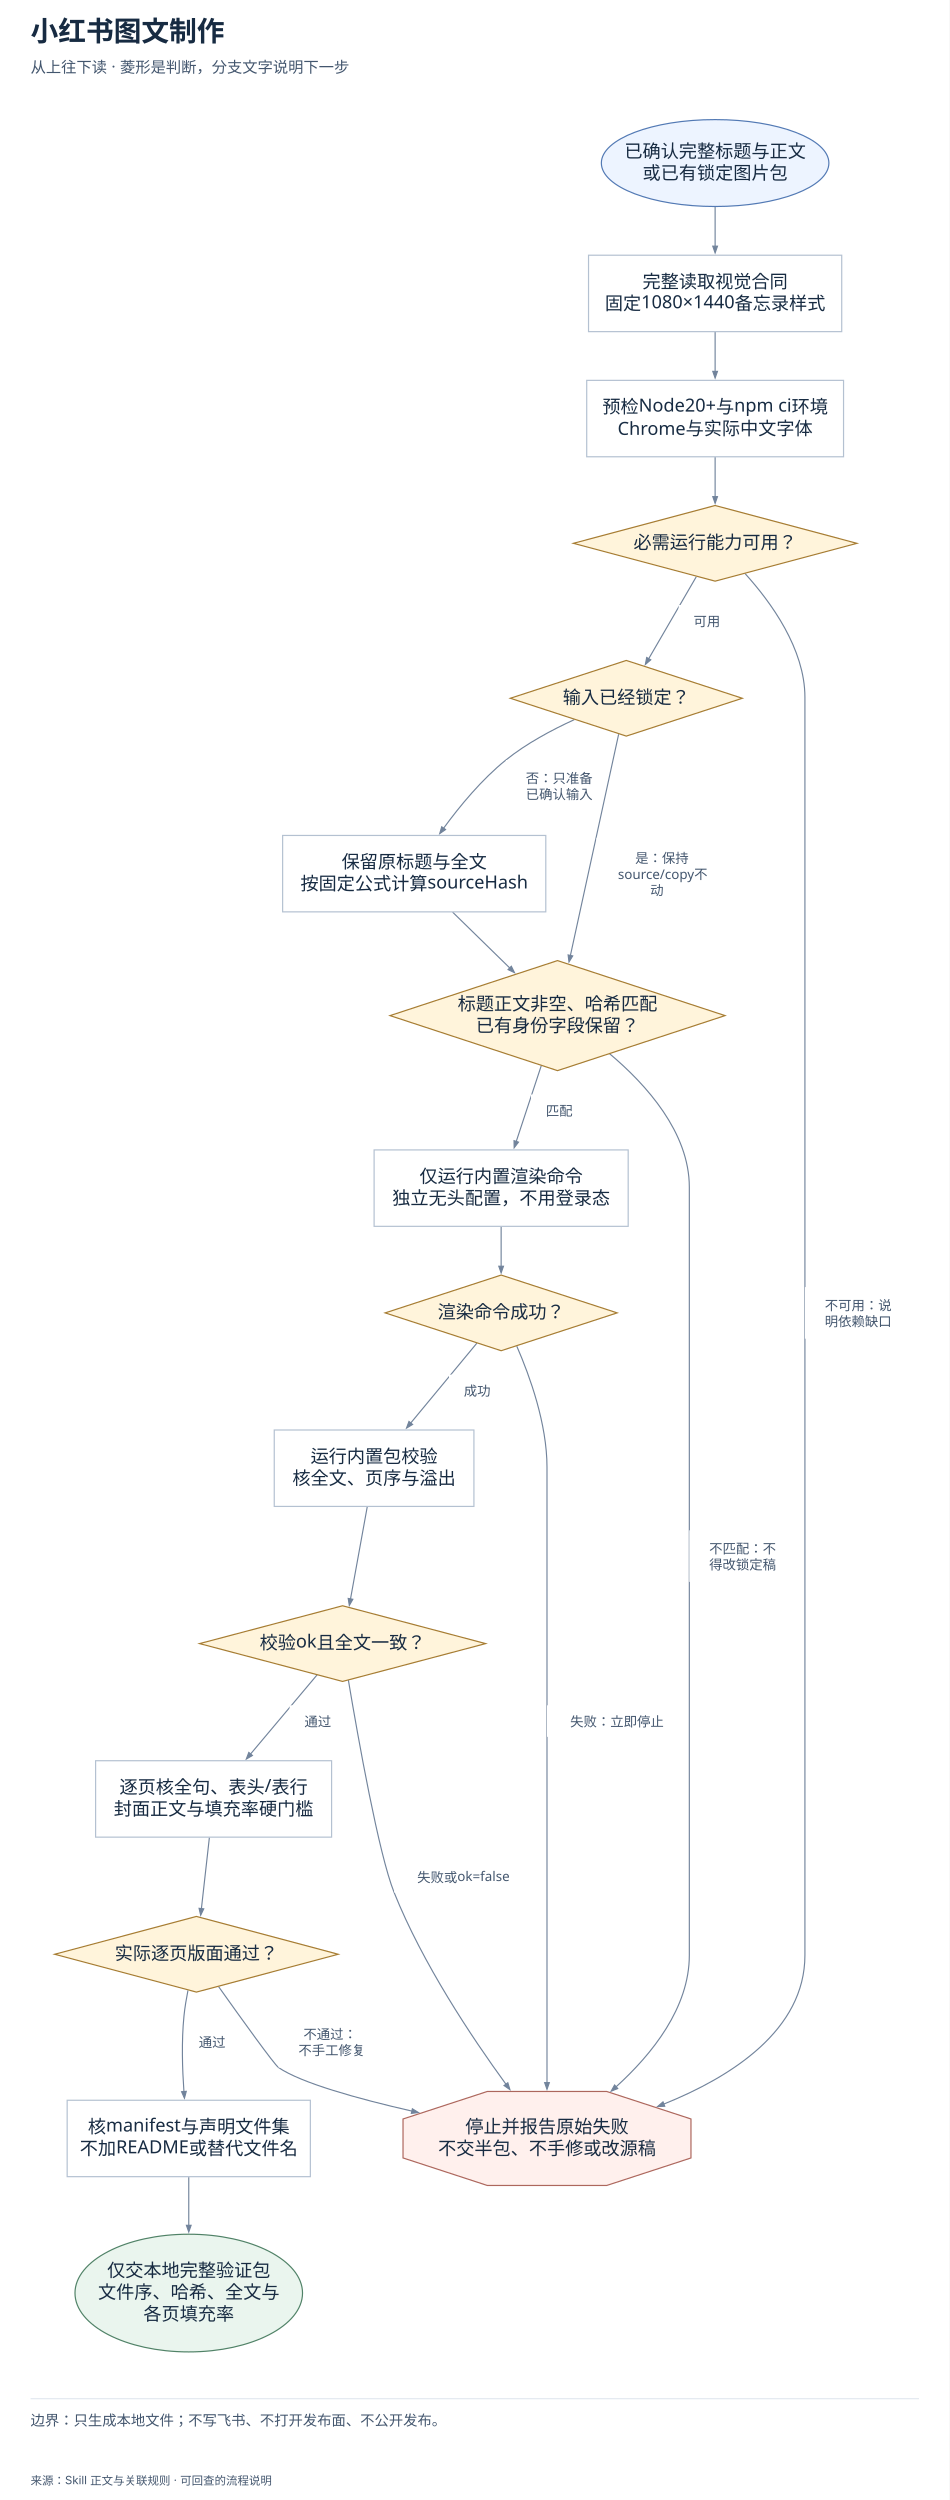
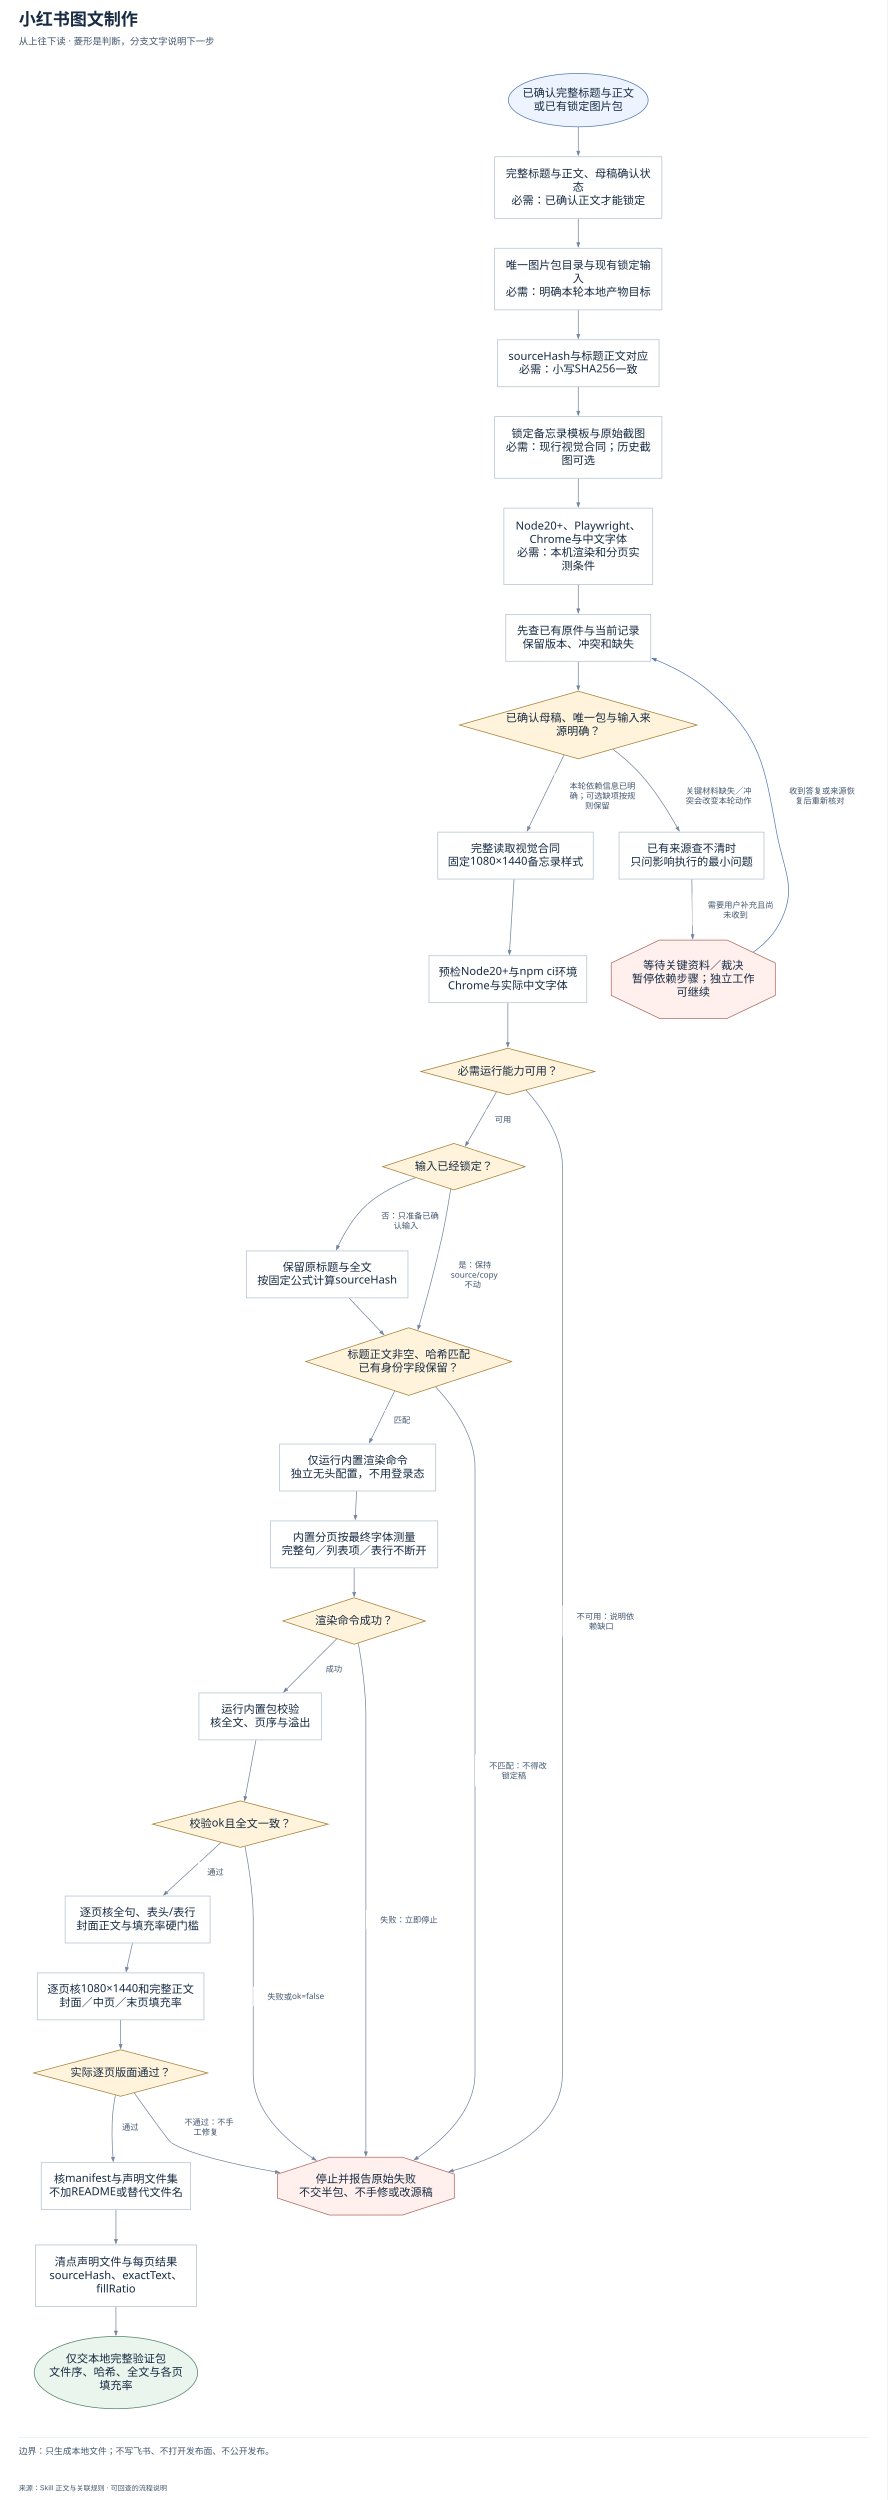
- <svg xmlns="http://www.w3.org/2000/svg" data-artifact-sha256="33e91bb0240cca66bfceb3b6b9c87e5c37dfa9dc75fcddcfcecee1eb64bec06d" viewBox="0 0 994.00 2617.00" width="994.00" height="2617.00" role="img" aria-labelledby="title desc" data-definition-sha256="56572dc84288dd070b2e36b4d9c00832b2720bd09c06213d33d8b73d52f4558b" data-renderer="viz-3.31.0">
+ <svg xmlns="http://www.w3.org/2000/svg" data-artifact-sha256="aa4b58b363f04637d751e7fc54f94263691eea1f49e1ea4b9f39abb36c2faec7" viewBox="0 0 1512.00 4261.00" width="1512.00" height="4261.00" role="img" aria-labelledby="title desc" data-entry-x="985.59" data-definition-sha256="bdb01c33995f2cccf0616adf0cca1229147ea413485b8931af1ee1e12698833a" data-renderer="viz-3.31.0">
  <rect width="100%" height="100%" fill="white" />
  <g font-family="-apple-system,BlinkMacSystemFont,PingFang SC,sans-serif" fill="#172b42">
    <text x="32" y="43" font-size="29" font-weight="600">小红书图文制作</text>
    <text x="32" y="76" font-size="16" fill="#43566e">从上往下读 · 菱形是判断，分支文字说明下一步</text>
  </g>
-   <svg x="32.00" y="100" width="930" height="2387" viewBox="0 0 930 2387">
-     <g id="graph0" class="graph" transform="scale(1 1) rotate(0) translate(25.2 2361.98)">
+   <svg x="32.00" y="100" width="1448" height="4031" viewBox="0 0 1448 4031">
+     <g id="graph0" class="graph" transform="scale(1 1) rotate(0) translate(25.2 4005.45)">
+       <g id="edge17" class="edge">
+         <path fill="none" stroke="#71839b" stroke-width="1.2" d="M928.39,-3888.87C928.39,-3875.8 928.39,-3861.3 928.39,-3847.42" />
+         <polygon fill="#71839b" stroke="#71839b" stroke-width="1.2" points="930.84,-3847.7 928.39,-3840.7 925.94,-3847.7 930.84,-3847.7" />
+       </g>
      <g id="edge1" class="edge">
-         <path fill="none" stroke="#71839b" stroke-width="1.2" d="M691.39,-2245.52C691.39,-2232.23 691.39,-2217.62 691.39,-2204.12" />
-         <polygon fill="#71839b" stroke="#71839b" stroke-width="1.2" points="693.84,-2204.25 691.39,-2197.25 688.94,-2204.25 693.84,-2204.25" />
+         <path fill="none" stroke="#71839b" stroke-width="1.2" d="M818.95,-2606.89C816.8,-2572.46 813.68,-2522.29 811.38,-2485.48" />
+         <polygon fill="#71839b" stroke="#71839b" stroke-width="1.2" points="813.84,-2485.54 810.96,-2478.71 808.95,-2485.85 813.84,-2485.54" />
      </g>
      <g id="edge2" class="edge">
-         <path fill="none" stroke="#71839b" stroke-width="1.2" d="M691.39,-2114.42C691.39,-2101.41 691.39,-2086.79 691.39,-2073.19" />
-         <polygon fill="#71839b" stroke="#71839b" stroke-width="1.2" points="693.84,-2073.25 691.39,-2066.25 688.94,-2073.25 693.84,-2073.25" />
+         <path fill="none" stroke="#71839b" stroke-width="1.2" d="M808.39,-2395.88C808.39,-2375.27 808.39,-2349.91 808.39,-2328.18" />
+         <polygon fill="#71839b" stroke="#71839b" stroke-width="1.2" points="810.84,-2328.25 808.39,-2321.25 805.94,-2328.25 810.84,-2328.25" />
+       </g>
+       <g id="edge4" class="edge">
+         <path fill="none" stroke="#71839b" stroke-width="1.2" d="M788.88,-2244.22C774.48,-2219.14 754.82,-2184.91 739.61,-2158.42" />
+         <polygon fill="#71839b" stroke="#71839b" stroke-width="1.2" points="741.76,-2157.25 736.15,-2152.4 737.51,-2159.69 741.76,-2157.25" />
+         <polygon fill="white" stroke="none" points="770.63,-2181.59 770.63,-2214.59 822.63,-2214.59 822.63,-2181.59 770.63,-2181.59" />
+         <text xml:space="preserve" text-anchor="start" x="786.13" y="-2192.49" font-family="PingFang SC" font-size="14.00" fill="#43566e">可用</text>
      </g>
      <g id="edge3" class="edge">
-         <path fill="none" stroke="#71839b" stroke-width="1.2" d="M691.39,-1983.55C691.39,-1970.46 691.39,-1955.73 691.39,-1942.07" />
-         <polygon fill="#71839b" stroke="#71839b" stroke-width="1.2" points="693.84,-1942.09 691.39,-1935.09 688.94,-1942.09 693.84,-1942.09" />
+         <path fill="none" stroke="#71839b" stroke-width="1.2" d="M839.36,-2247.5C866.41,-2217.3 901.39,-2168.48 901.39,-2117.99 901.39,-2117.99 901.39,-2117.99 901.39,-571.24 901.39,-479.07 804.47,-430.84 714.89,-405.95" />
+         <polygon fill="#71839b" stroke="#71839b" stroke-width="1.2" points="715.67,-403.63 708.27,-404.16 714.39,-408.36 715.67,-403.63" />
+         <polygon fill="white" stroke="none" points="901.39,-1315.62 901.39,-1369.62 1023.39,-1369.62 1023.39,-1315.62 901.39,-1315.62" />
+         <text xml:space="preserve" text-anchor="start" x="925.64" y="-1345.42" font-family="PingFang SC" font-size="14.00" fill="#43566e">不可用：说明依</text>
+         <text xml:space="preserve" text-anchor="start" x="946.64" y="-1328.62" font-family="PingFang SC" font-size="14.00" fill="#43566e">赖缺口</text>
+       </g>
+       <g id="edge6" class="edge">
+         <path fill="none" stroke="#71839b" stroke-width="1.2" d="M651.18,-2098.15C623.33,-2088.11 591.9,-2073.3 568.39,-2052.39 546.81,-2033.19 530.33,-2005.44 519.01,-1981.67" />
+         <polygon fill="#71839b" stroke="#71839b" stroke-width="1.2" points="521.29,-1980.76 516.13,-1975.43 516.84,-1982.81 521.29,-1980.76" />
+         <polygon fill="white" stroke="none" points="568.39,-1998.39 568.39,-2052.39 690.39,-2052.39 690.39,-1998.39 568.39,-1998.39" />
+         <text xml:space="preserve" text-anchor="start" x="592.64" y="-2028.19" font-family="PingFang SC" font-size="14.00" fill="#43566e">否：只准备已确</text>
+         <text xml:space="preserve" text-anchor="start" x="613.64" y="-2011.39" font-family="PingFang SC" font-size="14.00" fill="#43566e">认输入</text>
      </g>
      <g id="edge5" class="edge">
-         <path fill="none" stroke="#71839b" stroke-width="1.2" d="M671.67,-1858.26C657.11,-1833.18 637.24,-1798.95 621.86,-1772.46" />
-         <polygon fill="#71839b" stroke="#71839b" stroke-width="1.2" points="624,-1771.26 618.36,-1766.43 619.76,-1773.72 624,-1771.26" />
-         <polygon fill="white" stroke="none" points="653.22,-1795.63 653.22,-1828.63 705.22,-1828.63 705.22,-1795.63 653.22,-1795.63" />
-         <text xml:space="preserve" text-anchor="start" x="668.72" y="-1806.53" font-family="PingFang SC" font-size="14.00" fill="#43566e">可用</text>
-       </g>
-       <g id="edge4" class="edge">
-         <path fill="none" stroke="#71839b" stroke-width="1.2" d="M722.69,-1861.6C750.04,-1831.44 785.39,-1782.66 785.39,-1732.03 785.39,-1732.03 785.39,-1732.03 785.39,-415.26 785.39,-337.03 708.87,-288.02 637.3,-259.28" />
-         <polygon fill="#71839b" stroke="#71839b" stroke-width="1.2" points="638.61,-257.16 631.2,-256.88 636.82,-261.72 638.61,-257.16" />
-         <polygon fill="white" stroke="none" points="785.39,-1060.65 785.39,-1114.65 879.39,-1114.65 879.39,-1060.65 785.39,-1060.65" />
-         <text xml:space="preserve" text-anchor="start" x="806.14" y="-1090.45" font-family="PingFang SC" font-size="14.00" fill="#43566e">不可用：说</text>
-         <text xml:space="preserve" text-anchor="start" x="806.14" y="-1073.65" font-family="PingFang SC" font-size="14.00" fill="#43566e">明依赖缺口</text>
+         <path fill="none" stroke="#71839b" stroke-width="1.2" d="M710.97,-2078.74C707.36,-2055.53 702.23,-2025.1 696.39,-1998.39 685.07,-1946.6 669.28,-1888.5 657.18,-1846.14" />
+         <polygon fill="#71839b" stroke="#71839b" stroke-width="1.2" points="659.6,-1845.68 655.32,-1839.63 654.89,-1847.04 659.6,-1845.68" />
+         <polygon fill="white" stroke="none" points="690.5,-1895.9 690.5,-1970.9 799.5,-1970.9 799.5,-1895.9 690.5,-1895.9" />
+         <text xml:space="preserve" text-anchor="start" x="724" y="-1944.6" font-family="PingFang SC" font-size="14.00" fill="#43566e">是：保持</text>
+         <text xml:space="preserve" text-anchor="start" x="711.18" y="-1927.8" font-family="PingFang SC" font-size="14.00" fill="#43566e">source/copy</text>
+         <text xml:space="preserve" text-anchor="start" x="734.5" y="-1911" font-family="PingFang SC" font-size="14.00" fill="#43566e">不动</text>
      </g>
      <g id="edge7" class="edge">
-         <path fill="none" stroke="#71839b" stroke-width="1.2" d="M543.94,-1708.63C520.56,-1697.96 493.77,-1683.64 472.39,-1666.43 447.31,-1646.25 424.35,-1618.54 407.18,-1595.04" />
-         <polygon fill="#71839b" stroke="#71839b" stroke-width="1.2" points="409.18,-1593.62 403.1,-1589.37 405.2,-1596.48 409.18,-1593.62" />
-         <polygon fill="white" stroke="none" points="472.39,-1612.43 472.39,-1666.43 566.39,-1666.43 566.39,-1612.43 472.39,-1612.43" />
-         <text xml:space="preserve" text-anchor="start" x="493.14" y="-1642.23" font-family="PingFang SC" font-size="14.00" fill="#43566e">否：只准备</text>
-         <text xml:space="preserve" text-anchor="start" x="493.14" y="-1625.43" font-family="PingFang SC" font-size="14.00" fill="#43566e">已确认输入</text>
-       </g>
-       <g id="edge6" class="edge">
-         <path fill="none" stroke="#71839b" stroke-width="1.2" d="M590.41,-1693.43C578.21,-1637.48 554.77,-1529.99 539.89,-1461.75" />
-         <polygon fill="#71839b" stroke="#71839b" stroke-width="1.2" points="542.3,-1461.31 538.42,-1454.99 537.52,-1462.35 542.3,-1461.31" />
-         <polygon fill="white" stroke="none" points="567.18,-1509.94 567.18,-1584.94 690.18,-1584.94 690.18,-1509.94 567.18,-1509.94" />
-         <text xml:space="preserve" text-anchor="start" x="607.68" y="-1558.64" font-family="PingFang SC" font-size="14.00" fill="#43566e">是：保持</text>
-         <text xml:space="preserve" text-anchor="start" x="589.61" y="-1541.84" font-family="PingFang SC" font-size="14.00" fill="#43566e">source/copy不</text>
-         <text xml:space="preserve" text-anchor="start" x="623.43" y="-1525.04" font-family="PingFang SC" font-size="14.00" fill="#43566e">动</text>
+         <path fill="none" stroke="#71839b" stroke-width="1.2" d="M537.64,-1893.11C554.4,-1875.43 574.38,-1854.36 592.18,-1835.59" />
+         <polygon fill="#71839b" stroke="#71839b" stroke-width="1.2" points="593.83,-1837.41 596.87,-1830.64 590.28,-1834.04 593.83,-1837.41" />
+       </g>
+       <g id="edge9" class="edge">
+         <path fill="none" stroke="#71839b" stroke-width="1.2" d="M615.39,-1734.52C602.9,-1708.89 587.71,-1677.7 575.37,-1652.37" />
+         <polygon fill="#71839b" stroke="#71839b" stroke-width="1.2" points="577.7,-1651.57 572.44,-1646.35 573.3,-1653.72 577.7,-1651.57" />
+         <polygon fill="white" stroke="none" points="598.5,-1669.2 598.5,-1702.2 650.5,-1702.2 650.5,-1669.2 598.5,-1669.2" />
+         <text xml:space="preserve" text-anchor="start" x="614" y="-1680.1" font-family="PingFang SC" font-size="14.00" fill="#43566e">匹配</text>
      </g>
      <g id="edge8" class="edge">
-         <path fill="none" stroke="#71839b" stroke-width="1.2" d="M416.59,-1507.15C434.99,-1489.17 456.98,-1467.67 476.44,-1448.66" />
-         <polygon fill="#71839b" stroke="#71839b" stroke-width="1.2" points="478.06,-1450.5 481.36,-1443.85 474.64,-1446.99 478.06,-1450.5" />
+         <path fill="none" stroke="#71839b" stroke-width="1.2" d="M685.03,-1741.85C716.39,-1708.29 752.39,-1658.22 752.39,-1605.2 752.39,-1605.2 752.39,-1605.2 752.39,-571.24 752.39,-509.84 702.4,-460.81 654.25,-427.83" />
+         <polygon fill="#71839b" stroke="#71839b" stroke-width="1.2" points="655.85,-425.96 648.67,-424.09 653.12,-430.03 655.85,-425.96" />
+         <polygon fill="white" stroke="none" points="752.39,-1061.02 752.39,-1115.02 874.39,-1115.02 874.39,-1061.02 752.39,-1061.02" />
+         <text xml:space="preserve" text-anchor="start" x="776.64" y="-1090.82" font-family="PingFang SC" font-size="14.00" fill="#43566e">不匹配：不得改</text>
+         <text xml:space="preserve" text-anchor="start" x="797.64" y="-1074.02" font-family="PingFang SC" font-size="14.00" fill="#43566e">锁定稿</text>
+       </g>
+       <g id="edge28" class="edge">
+         <path fill="none" stroke="#71839b" stroke-width="1.2" d="M550.56,-1563.8C549.95,-1550.79 549.27,-1536.17 548.64,-1522.58" />
+         <polygon fill="#71839b" stroke="#71839b" stroke-width="1.2" points="551.09,-1522.51 548.32,-1515.63 546.2,-1522.74 551.09,-1522.51" />
+       </g>
+       <g id="edge11" class="edge">
+         <path fill="none" stroke="#71839b" stroke-width="1.2" d="M516.71,-1312.22C505.89,-1301.48 493.57,-1289.21 482.39,-1278.02 465.55,-1261.14 447.11,-1242.54 430.94,-1226.18" />
+         <polygon fill="#71839b" stroke="#71839b" stroke-width="1.2" points="433.03,-1224.81 426.36,-1221.56 429.54,-1228.26 433.03,-1224.81" />
+         <polygon fill="white" stroke="none" points="482.39,-1245.02 482.39,-1278.02 534.39,-1278.02 534.39,-1245.02 482.39,-1245.02" />
+         <text xml:space="preserve" text-anchor="start" x="497.89" y="-1255.92" font-family="PingFang SC" font-size="14.00" fill="#43566e">成功</text>
      </g>
      <g id="edge10" class="edge">
-         <path fill="none" stroke="#71839b" stroke-width="1.2" d="M509.48,-1346.66C501.19,-1321.56 491.27,-1291.52 483.14,-1266.91" />
-         <polygon fill="#71839b" stroke="#71839b" stroke-width="1.2" points="485.55,-1266.39 481.03,-1260.52 480.9,-1267.93 485.55,-1266.39" />
-         <polygon fill="white" stroke="none" points="498.66,-1283.24 498.66,-1316.24 550.66,-1316.24 550.66,-1283.24 498.66,-1283.24" />
-         <text xml:space="preserve" text-anchor="start" x="514.16" y="-1294.14" font-family="PingFang SC" font-size="14.00" fill="#43566e">匹配</text>
-       </g>
-       <g id="edge9" class="edge">
-         <path fill="none" stroke="#71839b" stroke-width="1.2" d="M580.93,-1358.94C619.51,-1326.5 664.39,-1276.45 664.39,-1219.24 664.39,-1219.24 664.39,-1219.24 664.39,-415.26 664.39,-360.43 625.7,-311.93 587.75,-277.54" />
-         <polygon fill="#71839b" stroke="#71839b" stroke-width="1.2" points="589.4,-275.73 582.54,-272.92 586.15,-279.4 589.4,-275.73" />
-         <polygon fill="white" stroke="none" points="664.39,-806.06 664.39,-860.06 758.39,-860.06 758.39,-806.06 664.39,-806.06" />
-         <text xml:space="preserve" text-anchor="start" x="685.14" y="-835.86" font-family="PingFang SC" font-size="14.00" fill="#43566e">不匹配：不</text>
-         <text xml:space="preserve" text-anchor="start" x="685.14" y="-819.06" font-family="PingFang SC" font-size="14.00" fill="#43566e">得改锁定稿</text>
-       </g>
-       <g id="edge11" class="edge">
-         <path fill="none" stroke="#71839b" stroke-width="1.2" d="M467.39,-1177.96C467.39,-1164.87 467.39,-1150.15 467.39,-1136.49" />
-         <polygon fill="#71839b" stroke="#71839b" stroke-width="1.2" points="469.84,-1136.5 467.39,-1129.5 464.94,-1136.5 469.84,-1136.5" />
+         <path fill="none" stroke="#71839b" stroke-width="1.2" d="M553.61,-1304.78C559.34,-1272.33 566.39,-1223.73 566.39,-1181.02 566.39,-1181.02 566.39,-1181.02 566.39,-571.24 566.39,-526.27 566.39,-475.34 566.39,-437.41" />
+         <polygon fill="#71839b" stroke="#71839b" stroke-width="1.2" points="568.84,-437.86 566.39,-430.86 563.94,-437.86 568.84,-437.86" />
+         <polygon fill="white" stroke="none" points="566.39,-817.33 566.39,-850.33 688.39,-850.33 688.39,-817.33 566.39,-817.33" />
+         <text xml:space="preserve" text-anchor="start" x="590.64" y="-828.23" font-family="PingFang SC" font-size="14.00" fill="#43566e">失败：立即停止</text>
+       </g>
+       <g id="edge12" class="edge">
+         <path fill="none" stroke="#71839b" stroke-width="1.2" d="M379.01,-1139.62C373.7,-1111.23 366.51,-1072.85 360.95,-1043.11" />
+         <polygon fill="#71839b" stroke="#71839b" stroke-width="1.2" points="363.38,-1042.8 359.68,-1036.37 358.56,-1043.7 363.38,-1042.8" />
+       </g>
+       <g id="edge14" class="edge">
+         <path fill="none" stroke="#71839b" stroke-width="1.2" d="M319.48,-965.22C293.32,-941.21 256.32,-907.26 226.64,-880.02" />
+         <polygon fill="#71839b" stroke="#71839b" stroke-width="1.2" points="228.57,-878.47 221.76,-875.54 225.26,-882.08 228.57,-878.47" />
+         <polygon fill="white" stroke="none" points="280.57,-898.82 280.57,-931.82 332.57,-931.82 332.57,-898.82 280.57,-898.82" />
+         <text xml:space="preserve" text-anchor="start" x="296.07" y="-909.72" font-family="PingFang SC" font-size="14.00" fill="#43566e">通过</text>
      </g>
      <g id="edge13" class="edge">
-         <path fill="none" stroke="#71839b" stroke-width="1.2" d="M442.06,-1056.06C422.47,-1032.4 395.01,-999.25 372.73,-972.35" />
-         <polygon fill="#71839b" stroke="#71839b" stroke-width="1.2" points="374.7,-970.88 368.35,-967.05 370.92,-974 374.7,-970.88" />
-         <polygon fill="white" stroke="none" points="412.8,-990.05 412.8,-1023.05 464.8,-1023.05 464.8,-990.05 412.8,-990.05" />
-         <text xml:space="preserve" text-anchor="start" x="428.3" y="-1000.95" font-family="PingFang SC" font-size="14.00" fill="#43566e">成功</text>
-       </g>
-       <g id="edge12" class="edge">
-         <path fill="none" stroke="#71839b" stroke-width="1.2" d="M483.78,-1052.75C497.68,-1020.83 515.39,-971.3 515.39,-926.05 515.39,-926.05 515.39,-926.05 515.39,-415.26 515.39,-370.29 515.39,-319.36 515.39,-281.44" />
-         <polygon fill="#71839b" stroke="#71839b" stroke-width="1.2" points="517.84,-281.88 515.39,-274.88 512.94,-281.88 517.84,-281.88" />
-         <polygon fill="white" stroke="none" points="515.39,-643.86 515.39,-676.86 637.39,-676.86 637.39,-643.86 515.39,-643.86" />
-         <text xml:space="preserve" text-anchor="start" x="539.64" y="-654.76" font-family="PingFang SC" font-size="14.00" fill="#43566e">失败：立即停止</text>
-       </g>
-       <g id="edge14" class="edge">
-         <path fill="none" stroke="#71839b" stroke-width="1.2" d="M327.23,-884.65C322.07,-856.26 315.1,-817.88 309.7,-788.15" />
-         <polygon fill="#71839b" stroke="#71839b" stroke-width="1.2" points="312.13,-787.85 308.47,-781.4 307.31,-788.73 312.13,-787.85" />
+         <path fill="none" stroke="#71839b" stroke-width="1.2" d="M360.4,-958.3C366.69,-925.88 374.39,-877.46 374.39,-834.83 374.39,-834.83 374.39,-834.83 374.39,-571.24 374.39,-508.86 426,-459.87 475.7,-427.15" />
+         <polygon fill="#71839b" stroke="#71839b" stroke-width="1.2" points="476.93,-429.28 481.49,-423.43 474.28,-425.16 476.93,-429.28" />
+         <polygon fill="white" stroke="none" points="374.39,-686.34 374.39,-719.34 502.39,-719.34 502.39,-686.34 374.39,-686.34" />
+         <text xml:space="preserve" text-anchor="start" x="398.48" y="-697.24" font-family="PingFang SC" font-size="14.00" fill="#43566e">失败或ok=false</text>
+       </g>
+       <g id="edge30" class="edge">
+         <path fill="none" stroke="#71839b" stroke-width="1.2" d="M168.53,-793.42C165.58,-780.29 162.26,-765.52 159.18,-751.81" />
+         <polygon fill="#71839b" stroke="#71839b" stroke-width="1.2" points="161.62,-751.51 157.69,-745.21 156.84,-752.58 161.62,-751.51" />
      </g>
      <g id="edge16" class="edge">
-         <path fill="none" stroke="#71839b" stroke-width="1.2" d="M274.72,-708.73C254.81,-685.05 227.32,-652.34 205.01,-625.8" />
-         <polygon fill="#71839b" stroke="#71839b" stroke-width="1.2" points="207.01,-624.37 200.63,-620.59 203.26,-627.52 207.01,-624.37" />
-         <polygon fill="white" stroke="none" points="245.98,-643.86 245.98,-676.86 297.98,-676.86 297.98,-643.86 245.98,-643.86" />
-         <text xml:space="preserve" text-anchor="start" x="261.48" y="-654.76" font-family="PingFang SC" font-size="14.00" fill="#43566e">通过</text>
+         <path fill="none" stroke="#71839b" stroke-width="1.2" d="M139.56,-534.44C137.83,-525.71 136.28,-516.39 135.39,-507.64 132.75,-481.49 133.64,-452.19 135.35,-428.3" />
+         <polygon fill="#71839b" stroke="#71839b" stroke-width="1.2" points="137.77,-428.74 135.87,-421.57 132.89,-428.36 137.77,-428.74" />
+         <polygon fill="white" stroke="none" points="135.39,-464.14 135.39,-497.14 187.39,-497.14 187.39,-464.14 135.39,-464.14" />
+         <text xml:space="preserve" text-anchor="start" x="150.89" y="-475.04" font-family="PingFang SC" font-size="14.00" fill="#43566e">通过</text>
      </g>
      <g id="edge15" class="edge">
-         <path fill="none" stroke="#71839b" stroke-width="1.2" d="M307.47,-703.25C317.83,-641.55 339.33,-520.92 355.39,-480.86 385.15,-406.67 436.15,-329.98 472.57,-280.03" />
-         <polygon fill="#71839b" stroke="#71839b" stroke-width="1.2" points="474.37,-281.72 476.54,-274.63 470.42,-278.82 474.37,-281.72" />
-         <polygon fill="white" stroke="none" points="355.39,-480.86 355.39,-513.86 483.39,-513.86 483.39,-480.86 355.39,-480.86" />
-         <text xml:space="preserve" text-anchor="start" x="379.48" y="-491.76" font-family="PingFang SC" font-size="14.00" fill="#43566e">失败或ok=false</text>
-       </g>
-       <g id="edge17" class="edge">
-         <path fill="none" stroke="#71839b" stroke-width="1.2" d="M161.99,-538.57C159.46,-515.99 156.26,-487.5 153.61,-463.81" />
-         <polygon fill="#71839b" stroke="#71839b" stroke-width="1.2" points="156.07,-463.8 152.86,-457.12 151.2,-464.35 156.07,-463.8" />
+         <path fill="none" stroke="#71839b" stroke-width="1.2" d="M171.61,-538.31C195.56,-504.52 230.02,-456.49 234.39,-453.64 264.44,-434.03 340.81,-416.53 412.74,-403.56" />
+         <polygon fill="#71839b" stroke="#71839b" stroke-width="1.2" points="412.78,-406.04 419.25,-402.4 411.92,-401.22 412.78,-406.04" />
+         <polygon fill="white" stroke="none" points="234.39,-453.64 234.39,-507.64 342.39,-507.64 342.39,-453.64 234.39,-453.64" />
+         <text xml:space="preserve" text-anchor="start" x="256.89" y="-483.44" font-family="PingFang SC" font-size="14.00" fill="#43566e">不通过：不手</text>
+         <text xml:space="preserve" text-anchor="start" x="272.64" y="-466.64" font-family="PingFang SC" font-size="14.00" fill="#43566e">工修复</text>
+       </g>
+       <g id="edge32" class="edge">
+         <path fill="none" stroke="#71839b" stroke-width="1.2" d="M140.39,-338.81C140.39,-323.44 140.39,-305.48 140.39,-288.54" />
+         <polygon fill="#71839b" stroke="#71839b" stroke-width="1.2" points="142.84,-288.61 140.39,-281.61 137.94,-288.61 142.84,-288.61" />
+       </g>
+       <g id="edge18" class="edge">
+         <path fill="none" stroke="#71839b" stroke-width="1.2" d="M928.39,-3733.1C928.39,-3719.71 928.39,-3705.18 928.39,-3691.39" />
+         <polygon fill="#71839b" stroke="#71839b" stroke-width="1.2" points="930.84,-3691.72 928.39,-3684.73 925.94,-3691.73 930.84,-3691.72" />
      </g>
      <g id="edge19" class="edge">
-         <path fill="none" stroke="#71839b" stroke-width="1.2" d="M139.56,-378.46C137.83,-369.73 136.28,-360.41 135.39,-351.66 132.75,-325.51 133.64,-296.21 135.35,-272.32" />
-         <polygon fill="#71839b" stroke="#71839b" stroke-width="1.2" points="137.77,-272.76 135.87,-265.59 132.89,-272.38 137.77,-272.76" />
-         <polygon fill="white" stroke="none" points="135.39,-308.16 135.39,-341.16 187.39,-341.16 187.39,-308.16 135.39,-308.16" />
-         <text xml:space="preserve" text-anchor="start" x="150.89" y="-319.06" font-family="PingFang SC" font-size="14.00" fill="#43566e">通过</text>
-       </g>
-       <g id="edge18" class="edge">
-         <path fill="none" stroke="#71839b" stroke-width="1.2" d="M171.63,-382.36C195.6,-348.6 230.08,-300.6 234.39,-297.66 258.18,-281.49 316.62,-265.18 374.07,-252.07" />
-         <polygon fill="#71839b" stroke="#71839b" stroke-width="1.2" points="374.48,-254.49 380.77,-250.56 373.4,-249.71 374.48,-254.49" />
-         <polygon fill="white" stroke="none" points="234.39,-297.66 234.39,-351.66 328.39,-351.66 328.39,-297.66 234.39,-297.66" />
-         <text xml:space="preserve" text-anchor="start" x="260.39" y="-327.46" font-family="PingFang SC" font-size="14.00" fill="#43566e">不通过：</text>
-         <text xml:space="preserve" text-anchor="start" x="255.14" y="-310.66" font-family="PingFang SC" font-size="14.00" fill="#43566e">不手工修复</text>
+         <path fill="none" stroke="#71839b" stroke-width="1.2" d="M928.39,-3576.94C928.39,-3563.35 928.39,-3548.77 928.39,-3535.39" />
+         <polygon fill="#71839b" stroke="#71839b" stroke-width="1.2" points="930.84,-3535.61 928.39,-3528.61 925.94,-3535.61 930.84,-3535.61" />
      </g>
      <g id="edge20" class="edge">
-         <path fill="none" stroke="#71839b" stroke-width="1.2" d="M140.39,-182.93C140.39,-167.59 140.39,-149.57 140.39,-132.2" />
-         <polygon fill="#71839b" stroke="#71839b" stroke-width="1.2" points="142.84,-132.56 140.39,-125.56 137.94,-132.56 142.84,-132.56" />
+         <path fill="none" stroke="#71839b" stroke-width="1.2" d="M928.39,-3445.93C928.39,-3433.06 928.39,-3418.46 928.39,-3404.41" />
+         <polygon fill="#71839b" stroke="#71839b" stroke-width="1.2" points="930.84,-3404.57 928.39,-3397.57 925.94,-3404.57 930.84,-3404.57" />
+       </g>
+       <g id="edge21" class="edge">
+         <path fill="none" stroke="#71839b" stroke-width="1.2" d="M928.39,-3290.08C928.39,-3276.88 928.39,-3262.44 928.39,-3248.39" />
+         <polygon fill="#71839b" stroke="#71839b" stroke-width="1.2" points="930.84,-3248.53 928.39,-3241.53 925.94,-3248.53 930.84,-3248.53" />
+       </g>
+       <g id="edge22" class="edge">
+         <path fill="none" stroke="#71839b" stroke-width="1.2" d="M928.39,-3108.93C928.39,-3095 928.39,-3080.5 928.39,-3067.34" />
+         <polygon fill="#71839b" stroke="#71839b" stroke-width="1.2" points="930.84,-3067.71 928.39,-3060.71 925.94,-3067.71 930.84,-3067.71" />
+       </g>
+       <g id="edge23" class="edge">
+         <path fill="none" stroke="#71839b" stroke-width="1.2" d="M928.39,-2978.05C928.39,-2965.27 928.39,-2950.71 928.39,-2936.54" />
+         <polygon fill="#71839b" stroke="#71839b" stroke-width="1.2" points="930.84,-2936.59 928.39,-2929.59 925.94,-2936.59 930.84,-2936.59" />
+       </g>
+       <g id="edge24" class="edge">
+         <path fill="none" stroke="#71839b" stroke-width="1.2" d="M904.11,-2818.68C886.15,-2781.66 861.85,-2731.56 844.24,-2695.25" />
+         <polygon fill="#71839b" stroke="#71839b" stroke-width="1.2" points="846.64,-2694.59 841.38,-2689.36 842.23,-2696.73 846.64,-2694.59" />
+         <polygon fill="white" stroke="none" points="887.62,-2712.14 887.62,-2787.14 1023.62,-2787.14 1023.62,-2712.14 887.62,-2712.14" />
+         <text xml:space="preserve" text-anchor="start" x="913.62" y="-2760.84" font-family="PingFang SC" font-size="14.00" fill="#43566e">本轮依赖信息已明</text>
+         <text xml:space="preserve" text-anchor="start" x="913.62" y="-2744.04" font-family="PingFang SC" font-size="14.00" fill="#43566e">确；可选缺项按规</text>
+         <text xml:space="preserve" text-anchor="start" x="939.87" y="-2727.24" font-family="PingFang SC" font-size="14.00" fill="#43566e">则保留</text>
+       </g>
+       <g id="edge25" class="edge">
+         <path fill="none" stroke="#71839b" stroke-width="1.2" d="M987.6,-2828.45C1003.44,-2816.2 1019.89,-2802.01 1033.39,-2787.14 1058.69,-2759.29 1081.25,-2723.3 1097.19,-2694.92" />
+         <polygon fill="#71839b" stroke="#71839b" stroke-width="1.2" points="1099.17,-2696.4 1100.43,-2689.09 1094.89,-2694.02 1099.17,-2696.4" />
+         <polygon fill="white" stroke="none" points="1085.6,-2722.64 1085.6,-2776.64 1221.6,-2776.64 1221.6,-2722.64 1085.6,-2722.64" />
+         <text xml:space="preserve" text-anchor="start" x="1111.6" y="-2752.44" font-family="PingFang SC" font-size="14.00" fill="#43566e">关键材料缺失／冲</text>
+         <text xml:space="preserve" text-anchor="start" x="1111.6" y="-2735.64" font-family="PingFang SC" font-size="14.00" fill="#43566e">突会改变本轮动作</text>
+       </g>
+       <g id="edge26" class="edge">
+         <path fill="none" stroke="#71839b" stroke-width="1.2" d="M1121.96,-2606.89C1122.34,-2580.23 1122.86,-2544.13 1123.32,-2512.1" />
+         <polygon fill="#71839b" stroke="#71839b" stroke-width="1.2" points="1125.76,-2512.48 1123.41,-2505.44 1120.86,-2512.41 1125.76,-2512.48" />
+         <polygon fill="white" stroke="none" points="1123.07,-2528.15 1123.07,-2582.15 1259.07,-2582.15 1259.07,-2528.15 1123.07,-2528.15" />
+         <text xml:space="preserve" text-anchor="start" x="1149.07" y="-2557.95" font-family="PingFang SC" font-size="14.00" fill="#43566e">需要用户补充且尚</text>
+         <text xml:space="preserve" text-anchor="start" x="1175.32" y="-2541.15" font-family="PingFang SC" font-size="14.00" fill="#43566e">未收到</text>
+       </g>
+       <g id="edge27" class="edge">
+         <path fill="none" stroke="#5279b4" stroke-width="1.2" d="M1226.48,-2482.46C1243.69,-2494.74 1259.25,-2509.84 1269.39,-2528.15 1303.65,-2589.97 1279.23,-2617.64 1266.39,-2687.14 1244.9,-2803.53 1240.54,-2849.48 1151.39,-2927.34 1125.3,-2950.13 1092.7,-2967.6 1060.55,-2980.8" />
+         <polygon fill="#5279b4" stroke="#5279b4" stroke-width="1.2" points="1059.66,-2978.52 1054.07,-2983.39 1061.48,-2983.07 1059.66,-2978.52" />
+         <polygon fill="white" stroke="none" points="1261.69,-2722.64 1261.69,-2776.64 1397.69,-2776.64 1397.69,-2722.64 1261.69,-2722.64" />
+         <text xml:space="preserve" text-anchor="start" x="1287.69" y="-2752.44" font-family="PingFang SC" font-size="14.00" fill="#43566e">收到答复或来源恢</text>
+         <text xml:space="preserve" text-anchor="start" x="1298.19" y="-2735.64" font-family="PingFang SC" font-size="14.00" fill="#43566e">复后重新核对</text>
+       </g>
+       <g id="edge29" class="edge">
+         <path fill="none" stroke="#71839b" stroke-width="1.2" d="M546.39,-1432.93C546.39,-1419.84 546.39,-1405.12 546.39,-1391.45" />
+         <polygon fill="#71839b" stroke="#71839b" stroke-width="1.2" points="548.84,-1391.47 546.39,-1384.47 543.94,-1391.47 548.84,-1391.47" />
+       </g>
+       <g id="edge31" class="edge">
+         <path fill="none" stroke="#71839b" stroke-width="1.2" d="M148.39,-662.55C148.39,-649.47 148.39,-634.74 148.39,-621.08" />
+         <polygon fill="#71839b" stroke="#71839b" stroke-width="1.2" points="150.84,-621.1 148.39,-614.1 145.94,-621.1 150.84,-621.1" />
+       </g>
+       <g id="edge33" class="edge">
+         <path fill="none" stroke="#71839b" stroke-width="1.2" d="M140.39,-173.64C140.39,-160.44 140.39,-146.05 140.39,-132.13" />
+         <polygon fill="#71839b" stroke="#71839b" stroke-width="1.2" points="142.84,-132.36 140.39,-125.36 137.94,-132.36 142.84,-132.36" />
      </g>
      <g id="node1" class="node">
-         <ellipse fill="#edf4ff" stroke="#5279b4" stroke-width="1.25" cx="691.39" cy="-2291.3" rx="119.09" ry="45.48" />
-         <text xml:space="preserve" text-anchor="middle" x="691.39" y="-2297" font-family="PingFang SC" font-size="19.00" fill="#172b42">已确认完整标题与正文</text>
-         <text xml:space="preserve" text-anchor="middle" x="691.39" y="-2274.2" font-family="PingFang SC" font-size="19.00" fill="#172b42">或已有锁定图片包</text>
+         <ellipse fill="#edf4ff" stroke="#5279b4" stroke-width="1.25" cx="928.39" cy="-3934.77" rx="119.09" ry="45.48" />
+         <text xml:space="preserve" text-anchor="middle" x="928.39" y="-3940.47" font-family="PingFang SC" font-size="19.00" fill="#172b42">已确认完整标题与正文</text>
+         <text xml:space="preserve" text-anchor="middle" x="928.39" y="-3917.67" font-family="PingFang SC" font-size="19.00" fill="#172b42">或已有锁定图片包</text>
      </g>
      <g id="node2" class="node">
-         <polygon fill="#ffffff" stroke="#b4c1d1" stroke-width="1.25" points="823.91,-2194.82 558.88,-2194.82 558.88,-2114.82 823.91,-2114.82 823.91,-2194.82" />
-         <text xml:space="preserve" text-anchor="middle" x="691.39" y="-2160.52" font-family="PingFang SC" font-size="19.00" fill="#172b42">完整读取视觉合同</text>
-         <text xml:space="preserve" text-anchor="middle" x="691.39" y="-2137.72" font-family="PingFang SC" font-size="19.00" fill="#172b42">固定1080×1440备忘录样式</text>
+         <polygon fill="#ffffff" stroke="#b4c1d1" stroke-width="1.25" points="953.91,-2687.14 688.88,-2687.14 688.88,-2607.15 953.91,-2607.15 953.91,-2687.14" />
+         <text xml:space="preserve" text-anchor="middle" x="821.39" y="-2652.84" font-family="PingFang SC" font-size="19.00" fill="#172b42">完整读取视觉合同</text>
+         <text xml:space="preserve" text-anchor="middle" x="821.39" y="-2630.04" font-family="PingFang SC" font-size="19.00" fill="#172b42">固定1080×1440备忘录样式</text>
      </g>
      <g id="node3" class="node">
-         <polygon fill="#ffffff" stroke="#b4c1d1" stroke-width="1.25" points="825.82,-2063.82 556.97,-2063.82 556.97,-1983.83 825.82,-1983.83 825.82,-2063.82" />
-         <text xml:space="preserve" text-anchor="middle" x="691.39" y="-2029.53" font-family="PingFang SC" font-size="19.00" fill="#172b42">预检Node20+与npm ci环境</text>
-         <text xml:space="preserve" text-anchor="middle" x="691.39" y="-2006.73" font-family="PingFang SC" font-size="19.00" fill="#172b42">Chrome与实际中文字体</text>
+         <polygon fill="#ffffff" stroke="#b4c1d1" stroke-width="1.25" points="942.82,-2476.47 673.97,-2476.47 673.97,-2396.47 942.82,-2396.47 942.82,-2476.47" />
+         <text xml:space="preserve" text-anchor="middle" x="808.39" y="-2442.17" font-family="PingFang SC" font-size="19.00" fill="#172b42">预检Node20+与npm ci环境</text>
+         <text xml:space="preserve" text-anchor="middle" x="808.39" y="-2419.37" font-family="PingFang SC" font-size="19.00" fill="#172b42">Chrome与实际中文字体</text>
      </g>
      <g id="node4" class="node">
-         <polygon fill="#fff4db" stroke="#a67c32" stroke-width="1.25" points="691.39,-1932.83 543,-1893.23 691.39,-1853.63 839.78,-1893.23 691.39,-1932.83" />
-         <text xml:space="preserve" text-anchor="middle" x="691.39" y="-1887.53" font-family="PingFang SC" font-size="19.00" fill="#172b42">必需运行能力可用？</text>
+         <polygon fill="#fff4db" stroke="#a67c32" stroke-width="1.25" points="808.39,-2318.79 660,-2279.19 808.39,-2239.59 956.78,-2279.19 808.39,-2318.79" />
+         <text xml:space="preserve" text-anchor="middle" x="808.39" y="-2273.49" font-family="PingFang SC" font-size="19.00" fill="#172b42">必需运行能力可用？</text>
      </g>
      <g id="node5" class="node">
-         <polygon fill="#fff4db" stroke="#a67c32" stroke-width="1.25" points="598.39,-1770.63 476.96,-1731.03 598.39,-1691.43 719.82,-1731.03 598.39,-1770.63" />
-         <text xml:space="preserve" text-anchor="middle" x="598.39" y="-1725.33" font-family="PingFang SC" font-size="19.00" fill="#172b42">输入已经锁定？</text>
+         <polygon fill="#fff4db" stroke="#a67c32" stroke-width="1.25" points="716.39,-2156.59 594.96,-2116.99 716.39,-2077.39 837.82,-2116.99 716.39,-2156.59" />
+         <text xml:space="preserve" text-anchor="middle" x="716.39" y="-2111.29" font-family="PingFang SC" font-size="19.00" fill="#172b42">输入已经锁定？</text>
      </g>
      <g id="node6" class="node">
-         <polygon fill="#ffffff" stroke="#b4c1d1" stroke-width="1.25" points="514.13,-1587.43 238.66,-1587.43 238.66,-1507.44 514.13,-1507.44 514.13,-1587.43" />
-         <text xml:space="preserve" text-anchor="middle" x="376.39" y="-1553.14" font-family="PingFang SC" font-size="19.00" fill="#172b42">保留原标题与全文</text>
-         <text xml:space="preserve" text-anchor="middle" x="376.39" y="-1530.34" font-family="PingFang SC" font-size="19.00" fill="#172b42">按固定公式计算sourceHash</text>
+         <polygon fill="#ffffff" stroke="#b4c1d1" stroke-width="1.25" points="638.13,-1973.39 362.66,-1973.39 362.66,-1893.4 638.13,-1893.4 638.13,-1973.39" />
+         <text xml:space="preserve" text-anchor="middle" x="500.39" y="-1939.1" font-family="PingFang SC" font-size="19.00" fill="#172b42">保留原标题与全文</text>
+         <text xml:space="preserve" text-anchor="middle" x="500.39" y="-1916.3" font-family="PingFang SC" font-size="19.00" fill="#172b42">按固定公式计算sourceHash</text>
      </g>
      <g id="node7" class="node">
-         <polygon fill="#fff4db" stroke="#a67c32" stroke-width="1.25" points="526.39,-1456.44 351.04,-1398.84 526.39,-1341.24 701.75,-1398.84 526.39,-1456.44" />
-         <text xml:space="preserve" text-anchor="middle" x="526.39" y="-1404.54" font-family="PingFang SC" font-size="19.00" fill="#172b42">标题正文非空、哈希匹配</text>
-         <text xml:space="preserve" text-anchor="middle" x="526.39" y="-1381.74" font-family="PingFang SC" font-size="19.00" fill="#172b42">已有身份字段保留？</text>
+         <polygon fill="#fff4db" stroke="#a67c32" stroke-width="1.25" points="639.39,-1842.4 464.04,-1784.8 639.39,-1727.2 814.75,-1784.8 639.39,-1842.4" />
+         <text xml:space="preserve" text-anchor="middle" x="639.39" y="-1790.5" font-family="PingFang SC" font-size="19.00" fill="#172b42">标题正文非空、哈希匹配</text>
+         <text xml:space="preserve" text-anchor="middle" x="639.39" y="-1767.7" font-family="PingFang SC" font-size="19.00" fill="#172b42">已有身份字段保留？</text>
      </g>
      <g id="node8" class="node">
-         <polygon fill="#ffffff" stroke="#b4c1d1" stroke-width="1.25" points="600.38,-1258.24 334.41,-1258.24 334.41,-1178.25 600.38,-1178.25 600.38,-1258.24" />
-         <text xml:space="preserve" text-anchor="middle" x="467.39" y="-1223.94" font-family="PingFang SC" font-size="19.00" fill="#172b42">仅运行内置渲染命令</text>
-         <text xml:space="preserve" text-anchor="middle" x="467.39" y="-1201.14" font-family="PingFang SC" font-size="19.00" fill="#172b42">独立无头配置，不用登录态</text>
+         <polygon fill="#ffffff" stroke="#b4c1d1" stroke-width="1.25" points="685.38,-1644.2 419.41,-1644.2 419.41,-1564.21 685.38,-1564.21 685.38,-1644.2" />
+         <text xml:space="preserve" text-anchor="middle" x="552.39" y="-1609.9" font-family="PingFang SC" font-size="19.00" fill="#172b42">仅运行内置渲染命令</text>
+         <text xml:space="preserve" text-anchor="middle" x="552.39" y="-1587.1" font-family="PingFang SC" font-size="19.00" fill="#172b42">独立无头配置，不用登录态</text>
      </g>
      <g id="node9" class="node">
-         <polygon fill="#fff4db" stroke="#a67c32" stroke-width="1.25" points="467.39,-1127.25 345.96,-1087.65 467.39,-1048.05 588.82,-1087.65 467.39,-1127.25" />
-         <text xml:space="preserve" text-anchor="middle" x="467.39" y="-1081.95" font-family="PingFang SC" font-size="19.00" fill="#172b42">渲染命令成功？</text>
+         <polygon fill="#fff4db" stroke="#a67c32" stroke-width="1.25" points="546.39,-1382.22 424.96,-1342.62 546.39,-1303.02 667.82,-1342.62 546.39,-1382.22" />
+         <text xml:space="preserve" text-anchor="middle" x="546.39" y="-1336.92" font-family="PingFang SC" font-size="19.00" fill="#172b42">渲染命令成功？</text>
      </g>
      <g id="node10" class="node">
-         <polygon fill="#ffffff" stroke="#b4c1d1" stroke-width="1.25" points="438.9,-965.05 229.88,-965.05 229.88,-885.06 438.9,-885.06 438.9,-965.05" />
-         <text xml:space="preserve" text-anchor="middle" x="334.39" y="-930.75" font-family="PingFang SC" font-size="19.00" fill="#172b42">运行内置包校验</text>
-         <text xml:space="preserve" text-anchor="middle" x="334.39" y="-907.95" font-family="PingFang SC" font-size="19.00" fill="#172b42">核全文、页序与溢出</text>
+         <polygon fill="#ffffff" stroke="#b4c1d1" stroke-width="1.25" points="490.9,-1220.02 281.88,-1220.02 281.88,-1140.02 490.9,-1140.02 490.9,-1220.02" />
+         <text xml:space="preserve" text-anchor="middle" x="386.39" y="-1185.72" font-family="PingFang SC" font-size="19.00" fill="#172b42">运行内置包校验</text>
+         <text xml:space="preserve" text-anchor="middle" x="386.39" y="-1162.92" font-family="PingFang SC" font-size="19.00" fill="#172b42">核全文、页序与溢出</text>
      </g>
      <g id="node11" class="node">
-         <polygon fill="#fff4db" stroke="#a67c32" stroke-width="1.25" points="301.39,-781.06 151.67,-741.46 301.39,-701.86 451.12,-741.46 301.39,-781.06" />
-         <text xml:space="preserve" text-anchor="middle" x="301.39" y="-735.76" font-family="PingFang SC" font-size="19.00" fill="#172b42">校验ok且全文一致？</text>
+         <polygon fill="#fff4db" stroke="#a67c32" stroke-width="1.25" points="352.39,-1036.02 202.67,-996.42 352.39,-956.82 502.12,-996.42 352.39,-1036.02" />
+         <text xml:space="preserve" text-anchor="middle" x="352.39" y="-990.72" font-family="PingFang SC" font-size="19.00" fill="#172b42">校验ok且全文一致？</text>
      </g>
      <g id="node12" class="node">
-         <polygon fill="#ffffff" stroke="#b4c1d1" stroke-width="1.25" points="289.91,-618.86 42.88,-618.86 42.88,-538.86 289.91,-538.86 289.91,-618.86" />
-         <text xml:space="preserve" text-anchor="middle" x="166.39" y="-584.56" font-family="PingFang SC" font-size="19.00" fill="#172b42">逐页核全句、表头/表行</text>
-         <text xml:space="preserve" text-anchor="middle" x="166.39" y="-561.76" font-family="PingFang SC" font-size="19.00" fill="#172b42">封面正文与填充率硬门槛</text>
+         <polygon fill="#ffffff" stroke="#b4c1d1" stroke-width="1.25" points="300.91,-873.82 53.88,-873.82 53.88,-793.83 300.91,-793.83 300.91,-873.82" />
+         <text xml:space="preserve" text-anchor="middle" x="177.39" y="-839.53" font-family="PingFang SC" font-size="19.00" fill="#172b42">逐页核全句、表头/表行</text>
+         <text xml:space="preserve" text-anchor="middle" x="177.39" y="-816.73" font-family="PingFang SC" font-size="19.00" fill="#172b42">封面正文与填充率硬门槛</text>
      </g>
      <g id="node13" class="node">
-         <polygon fill="#fff4db" stroke="#a67c32" stroke-width="1.25" points="148.39,-455.86 0,-416.26 148.39,-376.66 296.78,-416.26 148.39,-455.86" />
-         <text xml:space="preserve" text-anchor="middle" x="148.39" y="-410.56" font-family="PingFang SC" font-size="19.00" fill="#172b42">实际逐页版面通过？</text>
+         <polygon fill="#fff4db" stroke="#a67c32" stroke-width="1.25" points="148.39,-611.84 0,-572.24 148.39,-532.64 296.78,-572.24 148.39,-611.84" />
+         <text xml:space="preserve" text-anchor="middle" x="148.39" y="-566.54" font-family="PingFang SC" font-size="19.00" fill="#172b42">实际逐页版面通过？</text>
      </g>
      <g id="node14" class="node">
-         <polygon fill="#ffffff" stroke="#b4c1d1" stroke-width="1.25" points="267.69,-263.43 13.1,-263.43 13.1,-183.44 267.69,-183.44 267.69,-263.43" />
-         <text xml:space="preserve" text-anchor="middle" x="140.39" y="-229.13" font-family="PingFang SC" font-size="19.00" fill="#172b42">核manifest与声明文件集</text>
-         <text xml:space="preserve" text-anchor="middle" x="140.39" y="-206.33" font-family="PingFang SC" font-size="19.00" fill="#172b42">不加README或替代文件名</text>
+         <polygon fill="#ffffff" stroke="#b4c1d1" stroke-width="1.25" points="267.69,-419.41 13.1,-419.41 13.1,-339.41 267.69,-339.41 267.69,-419.41" />
+         <text xml:space="preserve" text-anchor="middle" x="140.39" y="-385.11" font-family="PingFang SC" font-size="19.00" fill="#172b42">核manifest与声明文件集</text>
+         <text xml:space="preserve" text-anchor="middle" x="140.39" y="-362.31" font-family="PingFang SC" font-size="19.00" fill="#172b42">不加README或替代文件名</text>
      </g>
      <g id="node15" class="node">
-         <ellipse fill="#eaf5ee" stroke="#508267" stroke-width="1.25" cx="140.39" cy="-61.6" rx="119.09" ry="61.6" />
+         <ellipse fill="#eaf5ee" stroke="#508267" stroke-width="1.25" cx="140.39" cy="-61.6" rx="139.24" ry="61.6" />
        <text xml:space="preserve" text-anchor="middle" x="140.39" y="-78.7" font-family="PingFang SC" font-size="19.00" fill="#172b42">仅交本地完整验证包</text>
-         <text xml:space="preserve" text-anchor="middle" x="140.39" y="-55.9" font-family="PingFang SC" font-size="19.00" fill="#172b42">文件序、哈希、全文与</text>
-         <text xml:space="preserve" text-anchor="middle" x="140.39" y="-33.1" font-family="PingFang SC" font-size="19.00" fill="#172b42">各页填充率</text>
+         <text xml:space="preserve" text-anchor="middle" x="140.39" y="-55.9" font-family="PingFang SC" font-size="19.00" fill="#172b42">文件序、哈希、全文与各页</text>
+         <text xml:space="preserve" text-anchor="middle" x="140.39" y="-33.1" font-family="PingFang SC" font-size="19.00" fill="#172b42">填充率</text>
      </g>
      <g id="node16" class="node">
-         <polygon fill="#fff0ed" stroke="#ad675d" stroke-width="1.25" points="666.11,-203.04 666.11,-243.83 577.82,-272.66 452.96,-272.66 364.68,-243.83 364.68,-203.04 452.96,-174.21 577.82,-174.21 666.11,-203.04" />
-         <text xml:space="preserve" text-anchor="middle" x="515.39" y="-229.13" font-family="PingFang SC" font-size="19.00" fill="#172b42">停止并报告原始失败</text>
-         <text xml:space="preserve" text-anchor="middle" x="515.39" y="-206.33" font-family="PingFang SC" font-size="19.00" fill="#172b42">不交半包、不手修或改源稿</text>
+         <polygon fill="#fff0ed" stroke="#ad675d" stroke-width="1.25" points="717.11,-359.02 717.11,-399.8 628.82,-428.64 503.96,-428.64 415.68,-399.8 415.68,-359.02 503.96,-330.18 628.82,-330.18 717.11,-359.02" />
+         <text xml:space="preserve" text-anchor="middle" x="566.39" y="-385.11" font-family="PingFang SC" font-size="19.00" fill="#172b42">停止并报告原始失败</text>
+         <text xml:space="preserve" text-anchor="middle" x="566.39" y="-362.31" font-family="PingFang SC" font-size="19.00" fill="#172b42">不交半包、不手修或改源稿</text>
+       </g>
+       <g id="node17" class="node">
+         <polygon fill="#ffffff" stroke="#b4c1d1" stroke-width="1.25" points="1070.88,-3838.28 785.9,-3838.28 785.9,-3733.31 1070.88,-3733.31 1070.88,-3838.28" />
+         <text xml:space="preserve" text-anchor="middle" x="928.39" y="-3802.9" font-family="PingFang SC" font-size="19.00" fill="#172b42">完整标题与正文、母稿确认状</text>
+         <text xml:space="preserve" text-anchor="middle" x="928.39" y="-3780.1" font-family="PingFang SC" font-size="19.00" fill="#172b42">态</text>
+         <text xml:space="preserve" text-anchor="middle" x="928.39" y="-3757.3" font-family="PingFang SC" font-size="19.00" fill="#172b42">必需：已确认正文才能锁定</text>
+       </g>
+       <g id="node18" class="node">
+         <polygon fill="#ffffff" stroke="#b4c1d1" stroke-width="1.25" points="1070.88,-3682.31 785.9,-3682.31 785.9,-3577.33 1070.88,-3577.33 1070.88,-3682.31" />
+         <text xml:space="preserve" text-anchor="middle" x="928.39" y="-3646.92" font-family="PingFang SC" font-size="19.00" fill="#172b42">唯一图片包目录与现有锁定输</text>
+         <text xml:space="preserve" text-anchor="middle" x="928.39" y="-3624.12" font-family="PingFang SC" font-size="19.00" fill="#172b42">入</text>
+         <text xml:space="preserve" text-anchor="middle" x="928.39" y="-3601.32" font-family="PingFang SC" font-size="19.00" fill="#172b42">必需：明确本轮本地产物目标</text>
+       </g>
+       <g id="node19" class="node">
+         <polygon fill="#ffffff" stroke="#b4c1d1" stroke-width="1.25" points="1066.13,-3526.33 790.66,-3526.33 790.66,-3446.34 1066.13,-3446.34 1066.13,-3526.33" />
+         <text xml:space="preserve" text-anchor="middle" x="928.39" y="-3492.04" font-family="PingFang SC" font-size="19.00" fill="#172b42">sourceHash与标题正文对应</text>
+         <text xml:space="preserve" text-anchor="middle" x="928.39" y="-3469.24" font-family="PingFang SC" font-size="19.00" fill="#172b42">必需：小写SHA256一致</text>
+       </g>
+       <g id="node20" class="node">
+         <polygon fill="#ffffff" stroke="#b4c1d1" stroke-width="1.25" points="1070.88,-3395.34 785.9,-3395.34 785.9,-3290.36 1070.88,-3290.36 1070.88,-3395.34" />
+         <text xml:space="preserve" text-anchor="middle" x="928.39" y="-3359.95" font-family="PingFang SC" font-size="19.00" fill="#172b42">锁定备忘录模板与原始截图</text>
+         <text xml:space="preserve" text-anchor="middle" x="928.39" y="-3337.15" font-family="PingFang SC" font-size="19.00" fill="#172b42">必需：现行视觉合同；历史截</text>
+         <text xml:space="preserve" text-anchor="middle" x="928.39" y="-3314.35" font-family="PingFang SC" font-size="19.00" fill="#172b42">图可选</text>
+       </g>
+       <g id="node21" class="node">
+         <polygon fill="#ffffff" stroke="#b4c1d1" stroke-width="1.25" points="1055.22,-3239.36 801.56,-3239.36 801.56,-3109.33 1055.22,-3109.33 1055.22,-3239.36" />
+         <text xml:space="preserve" text-anchor="middle" x="928.39" y="-3202.85" font-family="PingFang SC" font-size="19.00" fill="#172b42">Node20+、Playwright、</text>
+         <text xml:space="preserve" text-anchor="middle" x="928.39" y="-3180.05" font-family="PingFang SC" font-size="19.00" fill="#172b42">Chrome与中文字体</text>
+         <text xml:space="preserve" text-anchor="middle" x="928.39" y="-3157.25" font-family="PingFang SC" font-size="19.00" fill="#172b42">必需：本机渲染和分页实</text>
+         <text xml:space="preserve" text-anchor="middle" x="928.39" y="-3134.45" font-family="PingFang SC" font-size="19.00" fill="#172b42">测条件</text>
+       </g>
+       <g id="node22" class="node">
+         <polygon fill="#ffffff" stroke="#b4c1d1" stroke-width="1.25" points="1051.91,-3058.33 804.88,-3058.33 804.88,-2978.34 1051.91,-2978.34 1051.91,-3058.33" />
+         <text xml:space="preserve" text-anchor="middle" x="928.39" y="-3024.04" font-family="PingFang SC" font-size="19.00" fill="#172b42">先查已有原件与当前记录</text>
+         <text xml:space="preserve" text-anchor="middle" x="928.39" y="-3001.24" font-family="PingFang SC" font-size="19.00" fill="#172b42">保留版本、冲突和缺失</text>
+       </g>
+       <g id="node23" class="node">
+         <polygon fill="#fff4db" stroke="#a67c32" stroke-width="1.25" points="928.39,-2927.34 726.04,-2869.74 928.39,-2812.14 1130.75,-2869.74 928.39,-2927.34" />
+         <text xml:space="preserve" text-anchor="middle" x="928.39" y="-2875.44" font-family="PingFang SC" font-size="19.00" fill="#172b42">已确认母稿、唯一包与输入来</text>
+         <text xml:space="preserve" text-anchor="middle" x="928.39" y="-2852.64" font-family="PingFang SC" font-size="19.00" fill="#172b42">源明确？</text>
+       </g>
+       <g id="node24" class="node">
+         <polygon fill="#ffffff" stroke="#b4c1d1" stroke-width="1.25" points="1244.91,-2687.14 997.88,-2687.14 997.88,-2607.15 1244.91,-2607.15 1244.91,-2687.14" />
+         <text xml:space="preserve" text-anchor="middle" x="1121.39" y="-2652.84" font-family="PingFang SC" font-size="19.00" fill="#172b42">已有来源查不清时</text>
+         <text xml:space="preserve" text-anchor="middle" x="1121.39" y="-2630.04" font-family="PingFang SC" font-size="19.00" fill="#172b42">只问影响执行的最小问题</text>
+       </g>
+       <g id="node25" class="node">
+         <polygon fill="#fff0ed" stroke="#ad675d" stroke-width="1.25" points="1264.2,-2408.85 1264.2,-2464.09 1182.3,-2503.15 1066.48,-2503.15 984.58,-2464.09 984.58,-2408.85 1066.48,-2369.79 1182.3,-2369.79 1264.2,-2408.85" />
+         <text xml:space="preserve" text-anchor="middle" x="1124.39" y="-2453.57" font-family="PingFang SC" font-size="19.00" fill="#172b42">等待关键资料／裁决</text>
+         <text xml:space="preserve" text-anchor="middle" x="1124.39" y="-2430.77" font-family="PingFang SC" font-size="19.00" fill="#172b42">暂停依赖步骤；独立工作</text>
+         <text xml:space="preserve" text-anchor="middle" x="1124.39" y="-2407.97" font-family="PingFang SC" font-size="19.00" fill="#172b42">可继续</text>
+       </g>
+       <g id="node26" class="node">
+         <polygon fill="#ffffff" stroke="#b4c1d1" stroke-width="1.25" points="688.88,-1513.21 403.9,-1513.21 403.9,-1433.22 688.88,-1433.22 688.88,-1513.21" />
+         <text xml:space="preserve" text-anchor="middle" x="546.39" y="-1478.91" font-family="PingFang SC" font-size="19.00" fill="#172b42">内置分页按最终字体测量</text>
+         <text xml:space="preserve" text-anchor="middle" x="546.39" y="-1456.11" font-family="PingFang SC" font-size="19.00" fill="#172b42">完整句／列表项／表行不断开</text>
+       </g>
+       <g id="node27" class="node">
+         <polygon fill="#ffffff" stroke="#b4c1d1" stroke-width="1.25" points="290.41,-742.83 6.37,-742.83 6.37,-662.84 290.41,-662.84 290.41,-742.83" />
+         <text xml:space="preserve" text-anchor="middle" x="148.39" y="-708.54" font-family="PingFang SC" font-size="19.00" fill="#172b42">逐页核1080×1440和完整正文</text>
+         <text xml:space="preserve" text-anchor="middle" x="148.39" y="-685.74" font-family="PingFang SC" font-size="19.00" fill="#172b42">封面／中页／末页填充率</text>
+       </g>
+       <g id="node28" class="node">
+         <polygon fill="#ffffff" stroke="#b4c1d1" stroke-width="1.25" points="277.66,-279.18 3.12,-279.18 3.12,-174.21 277.66,-174.21 277.66,-279.18" />
+         <text xml:space="preserve" text-anchor="middle" x="140.39" y="-243.79" font-family="PingFang SC" font-size="19.00" fill="#172b42">清点声明文件与每页结果</text>
+         <text xml:space="preserve" text-anchor="middle" x="140.39" y="-220.99" font-family="PingFang SC" font-size="19.00" fill="#172b42">sourceHash、exactText、</text>
+         <text xml:space="preserve" text-anchor="middle" x="140.39" y="-198.19" font-family="PingFang SC" font-size="19.00" fill="#172b42">fillRatio</text>
      </g>
    </g>
  </svg>
-   <path d="M32 2511H962" stroke="#dce3ec" />
+   <path d="M32 4155H1480" stroke="#dce3ec" />
  <g font-family="-apple-system,BlinkMacSystemFont,PingFang SC,sans-serif" fill="#43566e">
-     <text x="32" y="2539" font-size="15">边界：只生成本地文件；不写飞书、不打开发布面、不公开发布。</text>
-     <text x="32" y="2601" font-size="12">来源：Skill 正文与关联规则 · 可回查的流程说明</text>
+     <text x="32" y="4183" font-size="15">边界：只生成本地文件；不写飞书、不打开发布面、不公开发布。</text>
+     <text x="32" y="4245" font-size="12">来源：Skill 正文与关联规则 · 可回查的流程说明</text>
  </g>
</svg>
